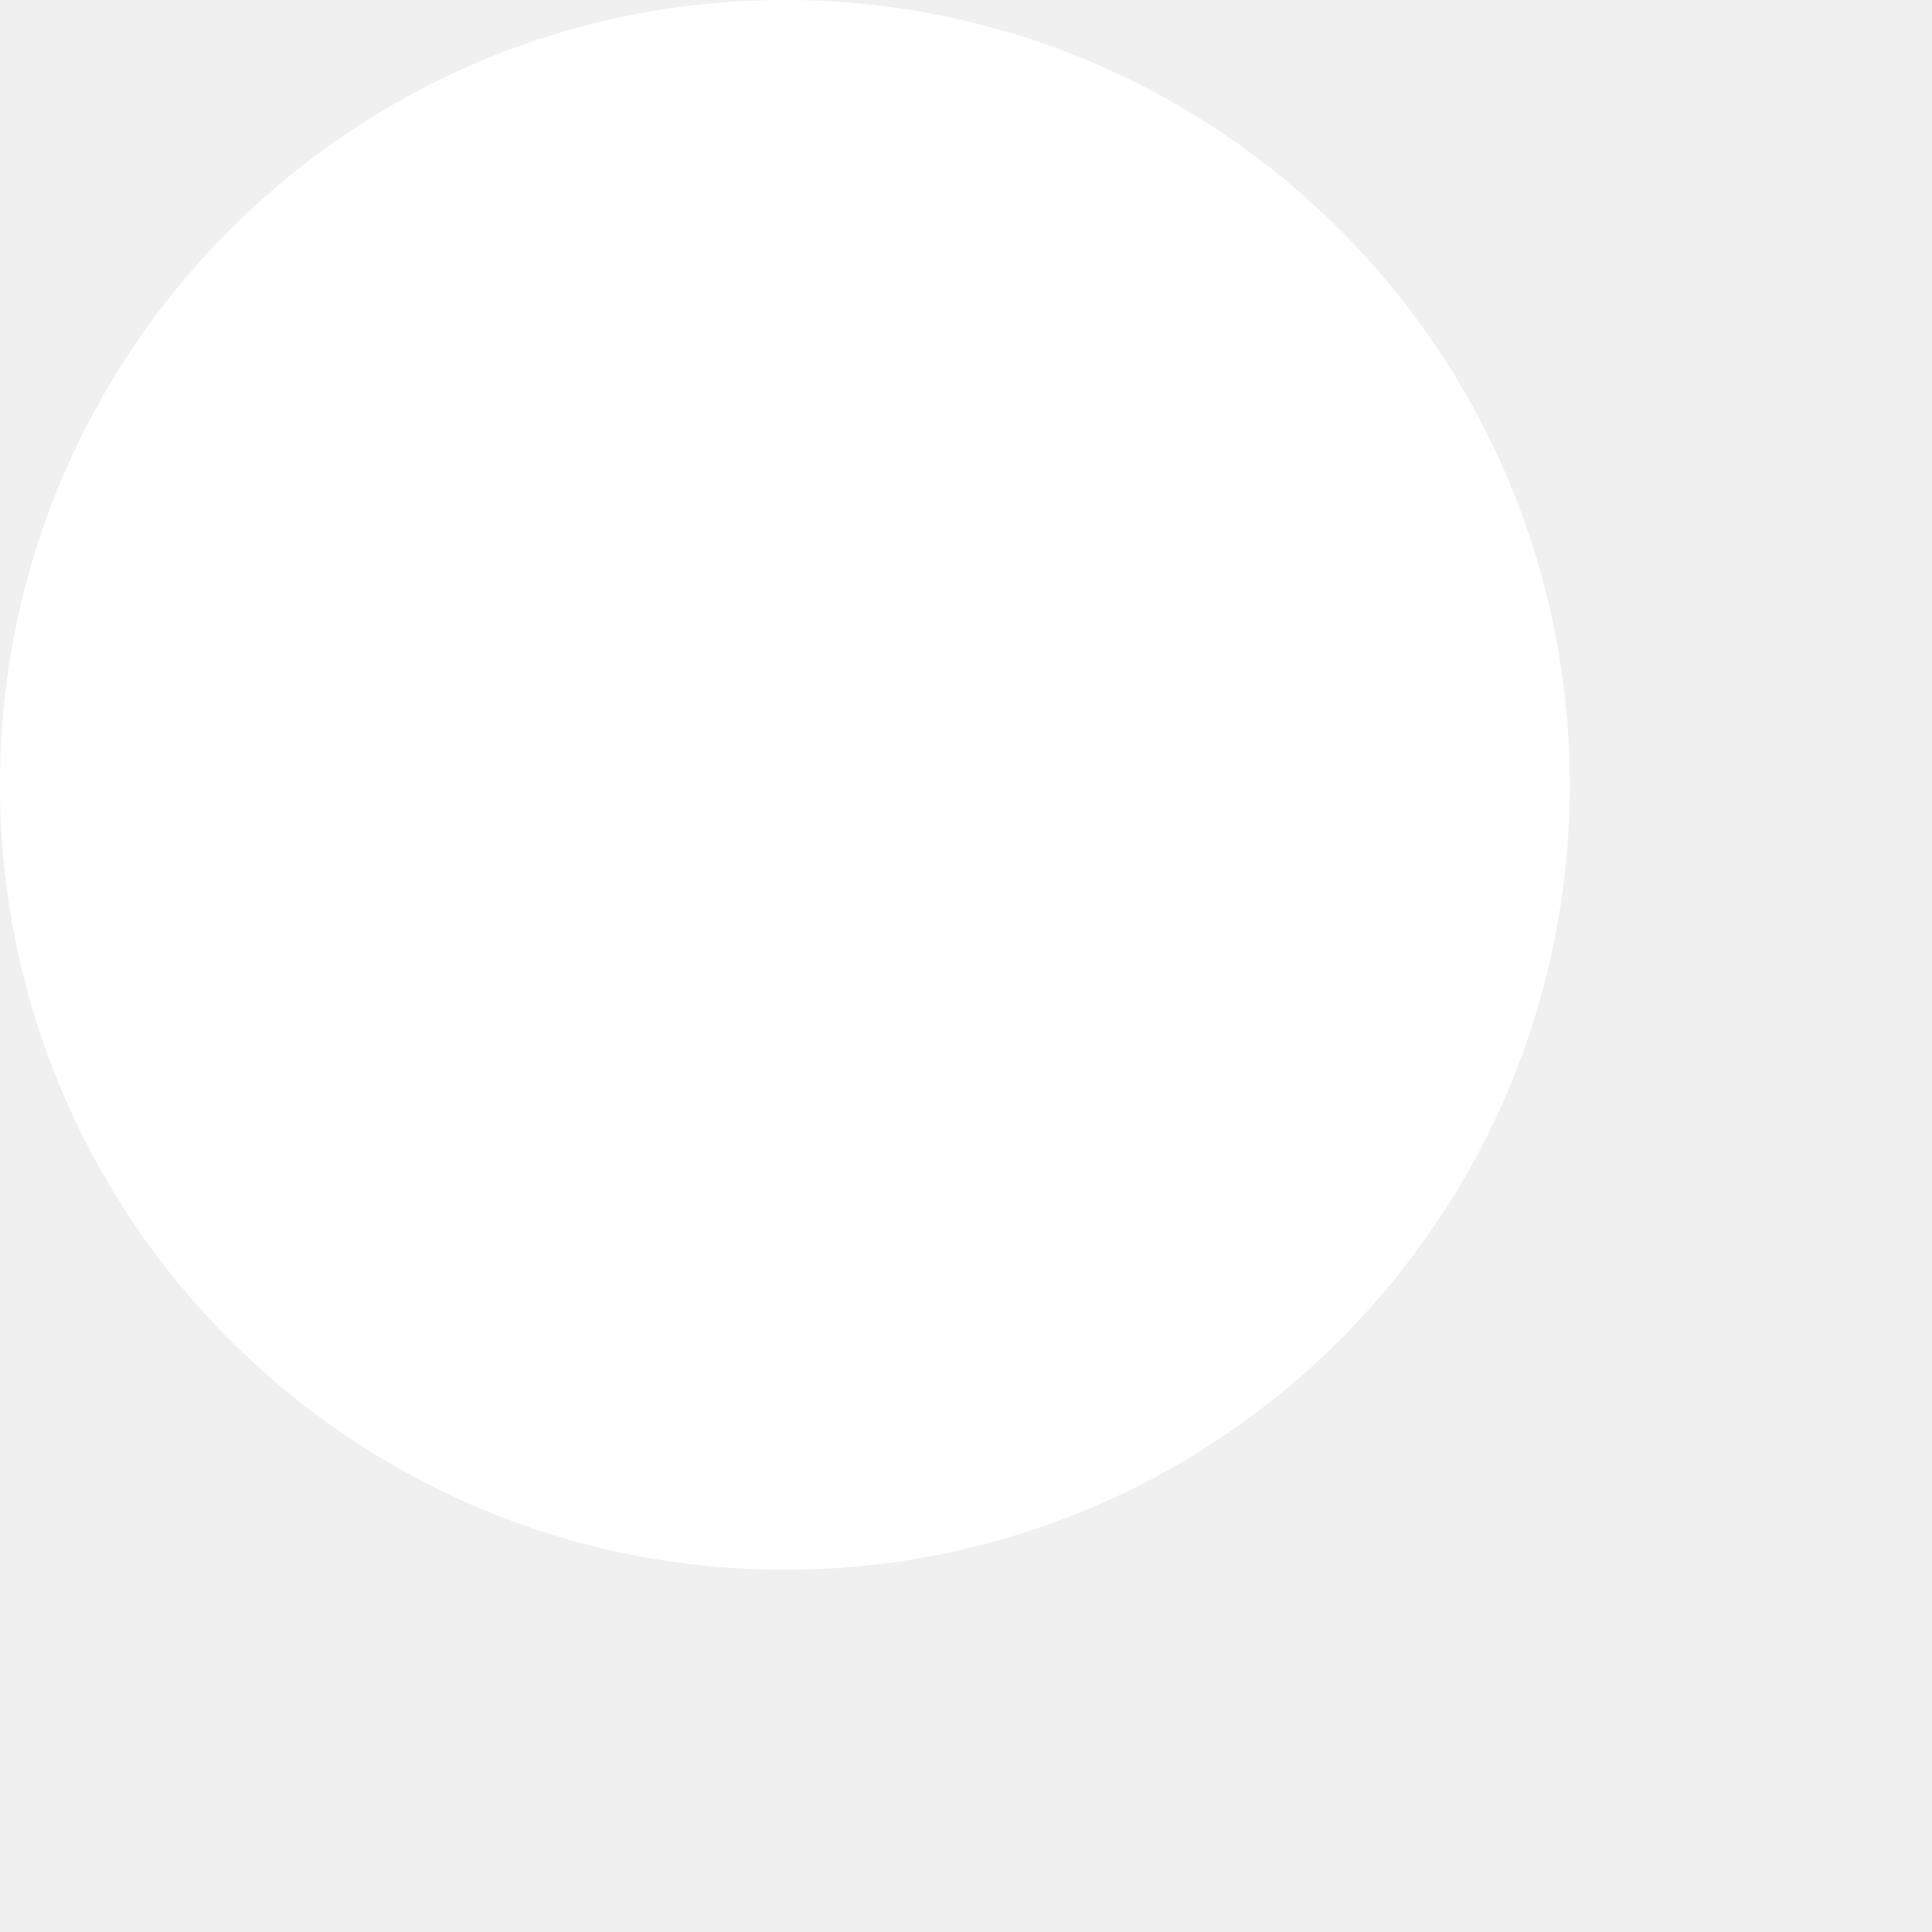
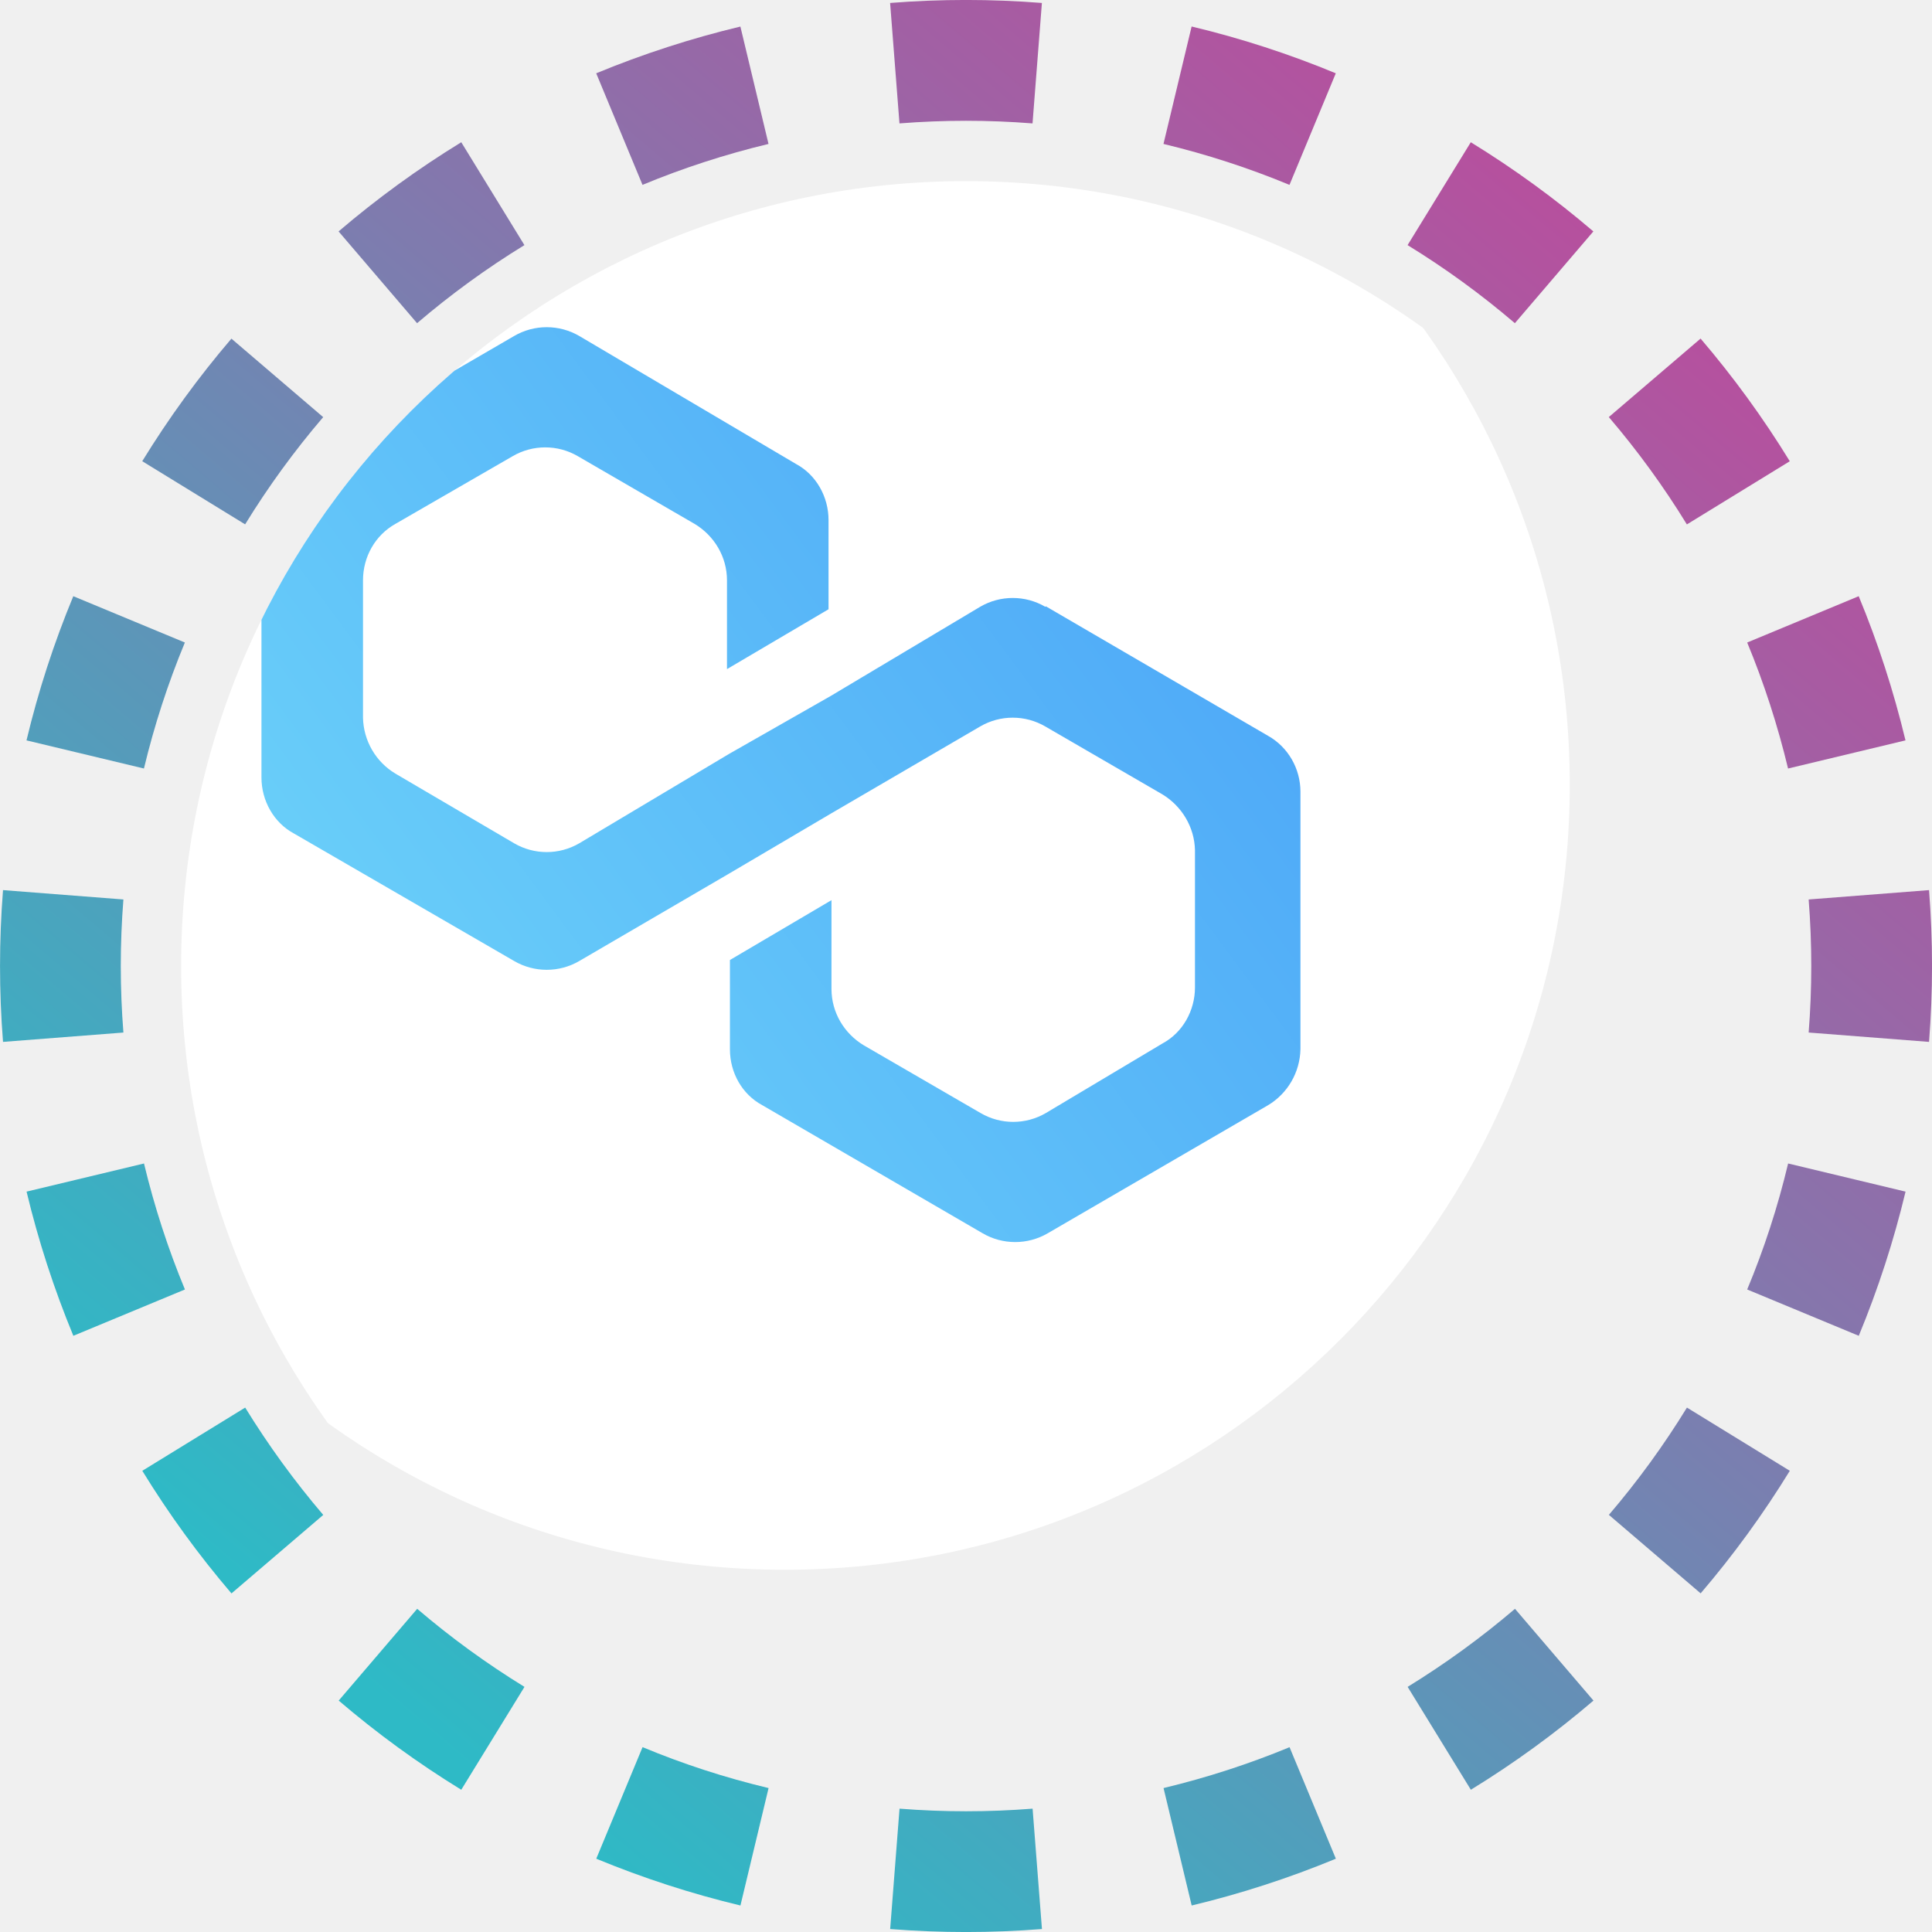
<svg xmlns="http://www.w3.org/2000/svg" width="32" height="32" fill="none" viewBox="0 0 32 32">
-   <path fill="url(#stakedmatic(pos)__paint0_linear_42_5)" fill-rule="evenodd" d="m31.951 17.257-1.994-.155a14 14 0 0 0 0-2.204l1.994-.155a16 16 0 0 1 0 2.514m-.39-4.994-1.945.466q-.26-1.08-.677-2.087l1.847-.767q.478 1.154.775 2.388M29.644 7.64 27.94 8.686a14 14 0 0 0-1.293-1.778l1.52-1.3a16 16 0 0 1 1.477 2.031m-3.253-3.806-1.3 1.52a14 14 0 0 0-1.777-1.293l1.047-1.704q1.076.661 2.03 1.477m-4.266-2.619-.767 1.848a14 14 0 0 0-2.087-.678l.466-1.945c.822.196 1.62.457 2.388.775M17.257.05l-.155 1.994a14 14 0 0 0-2.204 0L14.743.049a16 16 0 0 1 2.514 0m-4.994.39.466 1.945q-1.08.26-2.087.678l-.767-1.848A16 16 0 0 1 12.263.44M7.64 2.356 8.686 4.06a14 14 0 0 0-1.778 1.293l-1.3-1.52A16 16 0 0 1 7.64 2.356M3.833 5.609l1.52 1.3A14 14 0 0 0 4.06 8.685L2.356 7.639q.661-1.076 1.477-2.03M1.214 9.875l1.848.767a14 14 0 0 0-.678 2.087l-1.945-.466c.196-.822.457-1.62.775-2.388M.05 14.743a16 16 0 0 0 0 2.514l1.994-.155a14 14 0 0 1 0-2.204zm.39 4.994 1.945-.466q.26 1.08.678 2.087l-1.848.767a16 16 0 0 1-.775-2.388m1.917 4.624 1.704-1.047q.579.941 1.293 1.778l-1.52 1.3a16 16 0 0 1-1.477-2.031m3.253 3.806 1.3-1.52q.835.714 1.777 1.293l-1.047 1.704a16 16 0 0 1-2.03-1.477m4.266 2.619.767-1.848q1.007.42 2.087.678l-.466 1.945a16 16 0 0 1-2.388-.775m4.868 1.165.155-1.994a14 14 0 0 0 2.204 0l.155 1.994a16 16 0 0 1-2.514 0m4.994-.39-.466-1.945q1.08-.26 2.087-.677l.767 1.847a16 16 0 0 1-2.388.775m4.624-1.917-1.047-1.704q.941-.579 1.778-1.293l1.3 1.52a16 16 0 0 1-2.031 1.477m3.806-3.253-1.52-1.3a14 14 0 0 0 1.293-1.777l1.704 1.047q-.661 1.076-1.477 2.03m2.619-4.266-1.848-.767q.42-1.007.678-2.087l1.945.466a16 16 0 0 1-.775 2.388" clip-rule="evenodd" />
-   <g clip-path="url(#stakedmatic(pos)__circleClip)">
+   <path fill="url(#stakedmaticpos__paint0_linear_42_5)" fill-rule="evenodd" d="m31.951 17.257-1.994-.155a14 14 0 0 0 0-2.204l1.994-.155a16 16 0 0 1 0 2.514m-.39-4.994-1.945.466q-.26-1.08-.677-2.087l1.847-.767q.478 1.154.775 2.388M29.644 7.64 27.94 8.686a14 14 0 0 0-1.293-1.778l1.52-1.3a16 16 0 0 1 1.477 2.031m-3.253-3.806-1.3 1.52a14 14 0 0 0-1.777-1.293l1.047-1.704q1.076.661 2.03 1.477m-4.266-2.619-.767 1.848a14 14 0 0 0-2.087-.678l.466-1.945c.822.196 1.62.457 2.388.775M17.257.05l-.155 1.994a14 14 0 0 0-2.204 0L14.743.049a16 16 0 0 1 2.514 0m-4.994.39.466 1.945q-1.08.26-2.087.678l-.767-1.848A16 16 0 0 1 12.263.44M7.64 2.356 8.686 4.06a14 14 0 0 0-1.778 1.293l-1.3-1.52A16 16 0 0 1 7.64 2.356M3.833 5.609l1.52 1.3A14 14 0 0 0 4.06 8.685L2.356 7.639q.661-1.076 1.477-2.03M1.214 9.875l1.848.767a14 14 0 0 0-.678 2.087l-1.945-.466c.196-.822.457-1.62.775-2.388M.05 14.743a16 16 0 0 0 0 2.514l1.994-.155a14 14 0 0 1 0-2.204zm.39 4.994 1.945-.466q.26 1.08.678 2.087l-1.848.767a16 16 0 0 1-.775-2.388m1.917 4.624 1.704-1.047q.579.941 1.293 1.778l-1.52 1.3a16 16 0 0 1-1.477-2.031m3.253 3.806 1.3-1.52q.835.714 1.777 1.293l-1.047 1.704a16 16 0 0 1-2.03-1.477m4.266 2.619.767-1.848q1.007.42 2.087.678l-.466 1.945a16 16 0 0 1-2.388-.775m4.868 1.165.155-1.994a14 14 0 0 0 2.204 0l.155 1.994a16 16 0 0 1-2.514 0m4.994-.39-.466-1.945q1.08-.26 2.087-.677l.767 1.847a16 16 0 0 1-2.388.775m4.624-1.917-1.047-1.704q.941-.579 1.778-1.293l1.3 1.52a16 16 0 0 1-2.031 1.477m3.806-3.253-1.52-1.3a14 14 0 0 0 1.293-1.777l1.704 1.047q-.661 1.076-1.477 2.03m2.619-4.266-1.848-.767q.42-1.007.678-2.087l1.945.466a16 16 0 0 1-.775 2.388" clip-rule="evenodd" />
+   <g clip-path="url(#stakedmaticpos__circleClip)">
    <g style="transform:scale(.8125);transform-origin:50% 50%">
-       <g clip-path="url(#stakedmatic(pos)__stakedmatic(pos)__clip0_298_712)">
+       <g clip-path="url(#stakedmaticpos__clip0_298_712)">
        <path fill="#fff" d="M16 0c8.84 0 16 7.16 16 16s-7.16 16-16 16S0 24.84 0 16 7.16 0 16 0" />
-         <path fill="url(#stakedmatic(pos)__stakedmatic(pos)__paint0_linear_298_712)" d="M21.31 12.37c-.41-.24-.92-.24-1.33 0l-3.05 1.82-2.07 1.18-3.05 1.82c-.41.24-.92.24-1.33 0l-2.42-1.42c-.4-.24-.65-.67-.66-1.14v-2.8c0-.48.25-.92.66-1.15l2.39-1.38c.41-.24.92-.24 1.33 0l2.38 1.38c.4.24.66.67.66 1.15v1.81l2.07-1.22V10.6c0-.47-.25-.92-.66-1.14l-4.42-2.61c-.41-.24-.92-.24-1.33 0L5.99 9.46c-.42.23-.67.67-.66 1.14v5.25c0 .47.25.92.66 1.14l4.49 2.6c.41.24.92.24 1.33 0l3.05-1.78 2.07-1.22 3.05-1.78c.41-.24.92-.24 1.33 0l2.38 1.38c.4.24.66.67.67 1.14v2.8c0 .47-.25.92-.66 1.14l-2.38 1.42c-.41.24-.92.24-1.33 0l-2.38-1.38c-.4-.24-.66-.67-.66-1.15v-1.81l-2.07 1.22v1.82c0 .48.25.92.66 1.14l4.49 2.61c.41.24.92.24 1.33 0l4.49-2.61c.4-.24.65-.67.66-1.14v-5.25c0-.47-.25-.91-.66-1.14l-4.53-2.64z" />
+         <path fill="url(#stakedmaticpos__paint0_linear_298_712)" d="M21.31 12.37c-.41-.24-.92-.24-1.33 0l-3.05 1.82-2.07 1.18-3.05 1.82c-.41.24-.92.24-1.33 0l-2.42-1.42c-.4-.24-.65-.67-.66-1.14v-2.8c0-.48.25-.92.66-1.15l2.39-1.38c.41-.24.92-.24 1.33 0l2.38 1.38c.4.24.66.67.66 1.15v1.81l2.07-1.22V10.6c0-.47-.25-.92-.66-1.14l-4.42-2.61c-.41-.24-.92-.24-1.33 0L5.99 9.46c-.42.23-.67.67-.66 1.14v5.25c0 .47.25.92.66 1.14l4.49 2.6c.41.24.92.24 1.33 0l3.05-1.78 2.07-1.22 3.05-1.78c.41-.24.92-.24 1.33 0l2.38 1.38c.4.24.66.67.67 1.14v2.8c0 .47-.25.92-.66 1.14l-2.38 1.42c-.41.24-.92.24-1.33 0l-2.38-1.38c-.4-.24-.66-.67-.66-1.15v-1.81l-2.07 1.22v1.82c0 .48.25.92.66 1.14l4.49 2.61c.41.24.92.24 1.33 0l4.49-2.61c.4-.24.65-.67.66-1.14v-5.25c0-.47-.25-.91-.66-1.14l-4.53-2.64z" />
      </g>
+       <defs>
+         <linearGradient id="stakedmaticpos__paint0_linear_298_712" x1="27.22" x2="4.64" y1="7.62" y2="24.35" gradientUnits="userSpaceOnUse">
+           <stop stop-color="#48A0F7" />
+           <stop offset="1" stop-color="#70D8FA" />
+         </linearGradient>
+         <clipPath id="stakedmaticpos__clip0_298_712">
+           <path fill="#fff" d="M0 0h32v32H0z" />
+         </clipPath>
+       </defs>
    </g>
  </g>
  <defs>
-     <linearGradient id="stakedmatic(pos)__paint0_linear_42_5" x1="26.976" x2="6.592" y1="4.32" y2="28.352" gradientUnits="userSpaceOnUse">
+     <linearGradient id="stakedmaticpos__paint0_linear_42_5" x1="26.976" x2="6.592" y1="4.32" y2="28.352" gradientUnits="userSpaceOnUse">
      <stop stop-color="#B6509E" />
      <stop offset="1" stop-color="#2EBAC6" />
    </linearGradient>
-     <clipPath id="stakedmatic(pos)__circleClip">
+     <clipPath id="stakedmaticpos__circleClip">
      <circle cx="16" cy="16" r="13" />
    </clipPath>
  </defs>
</svg>
